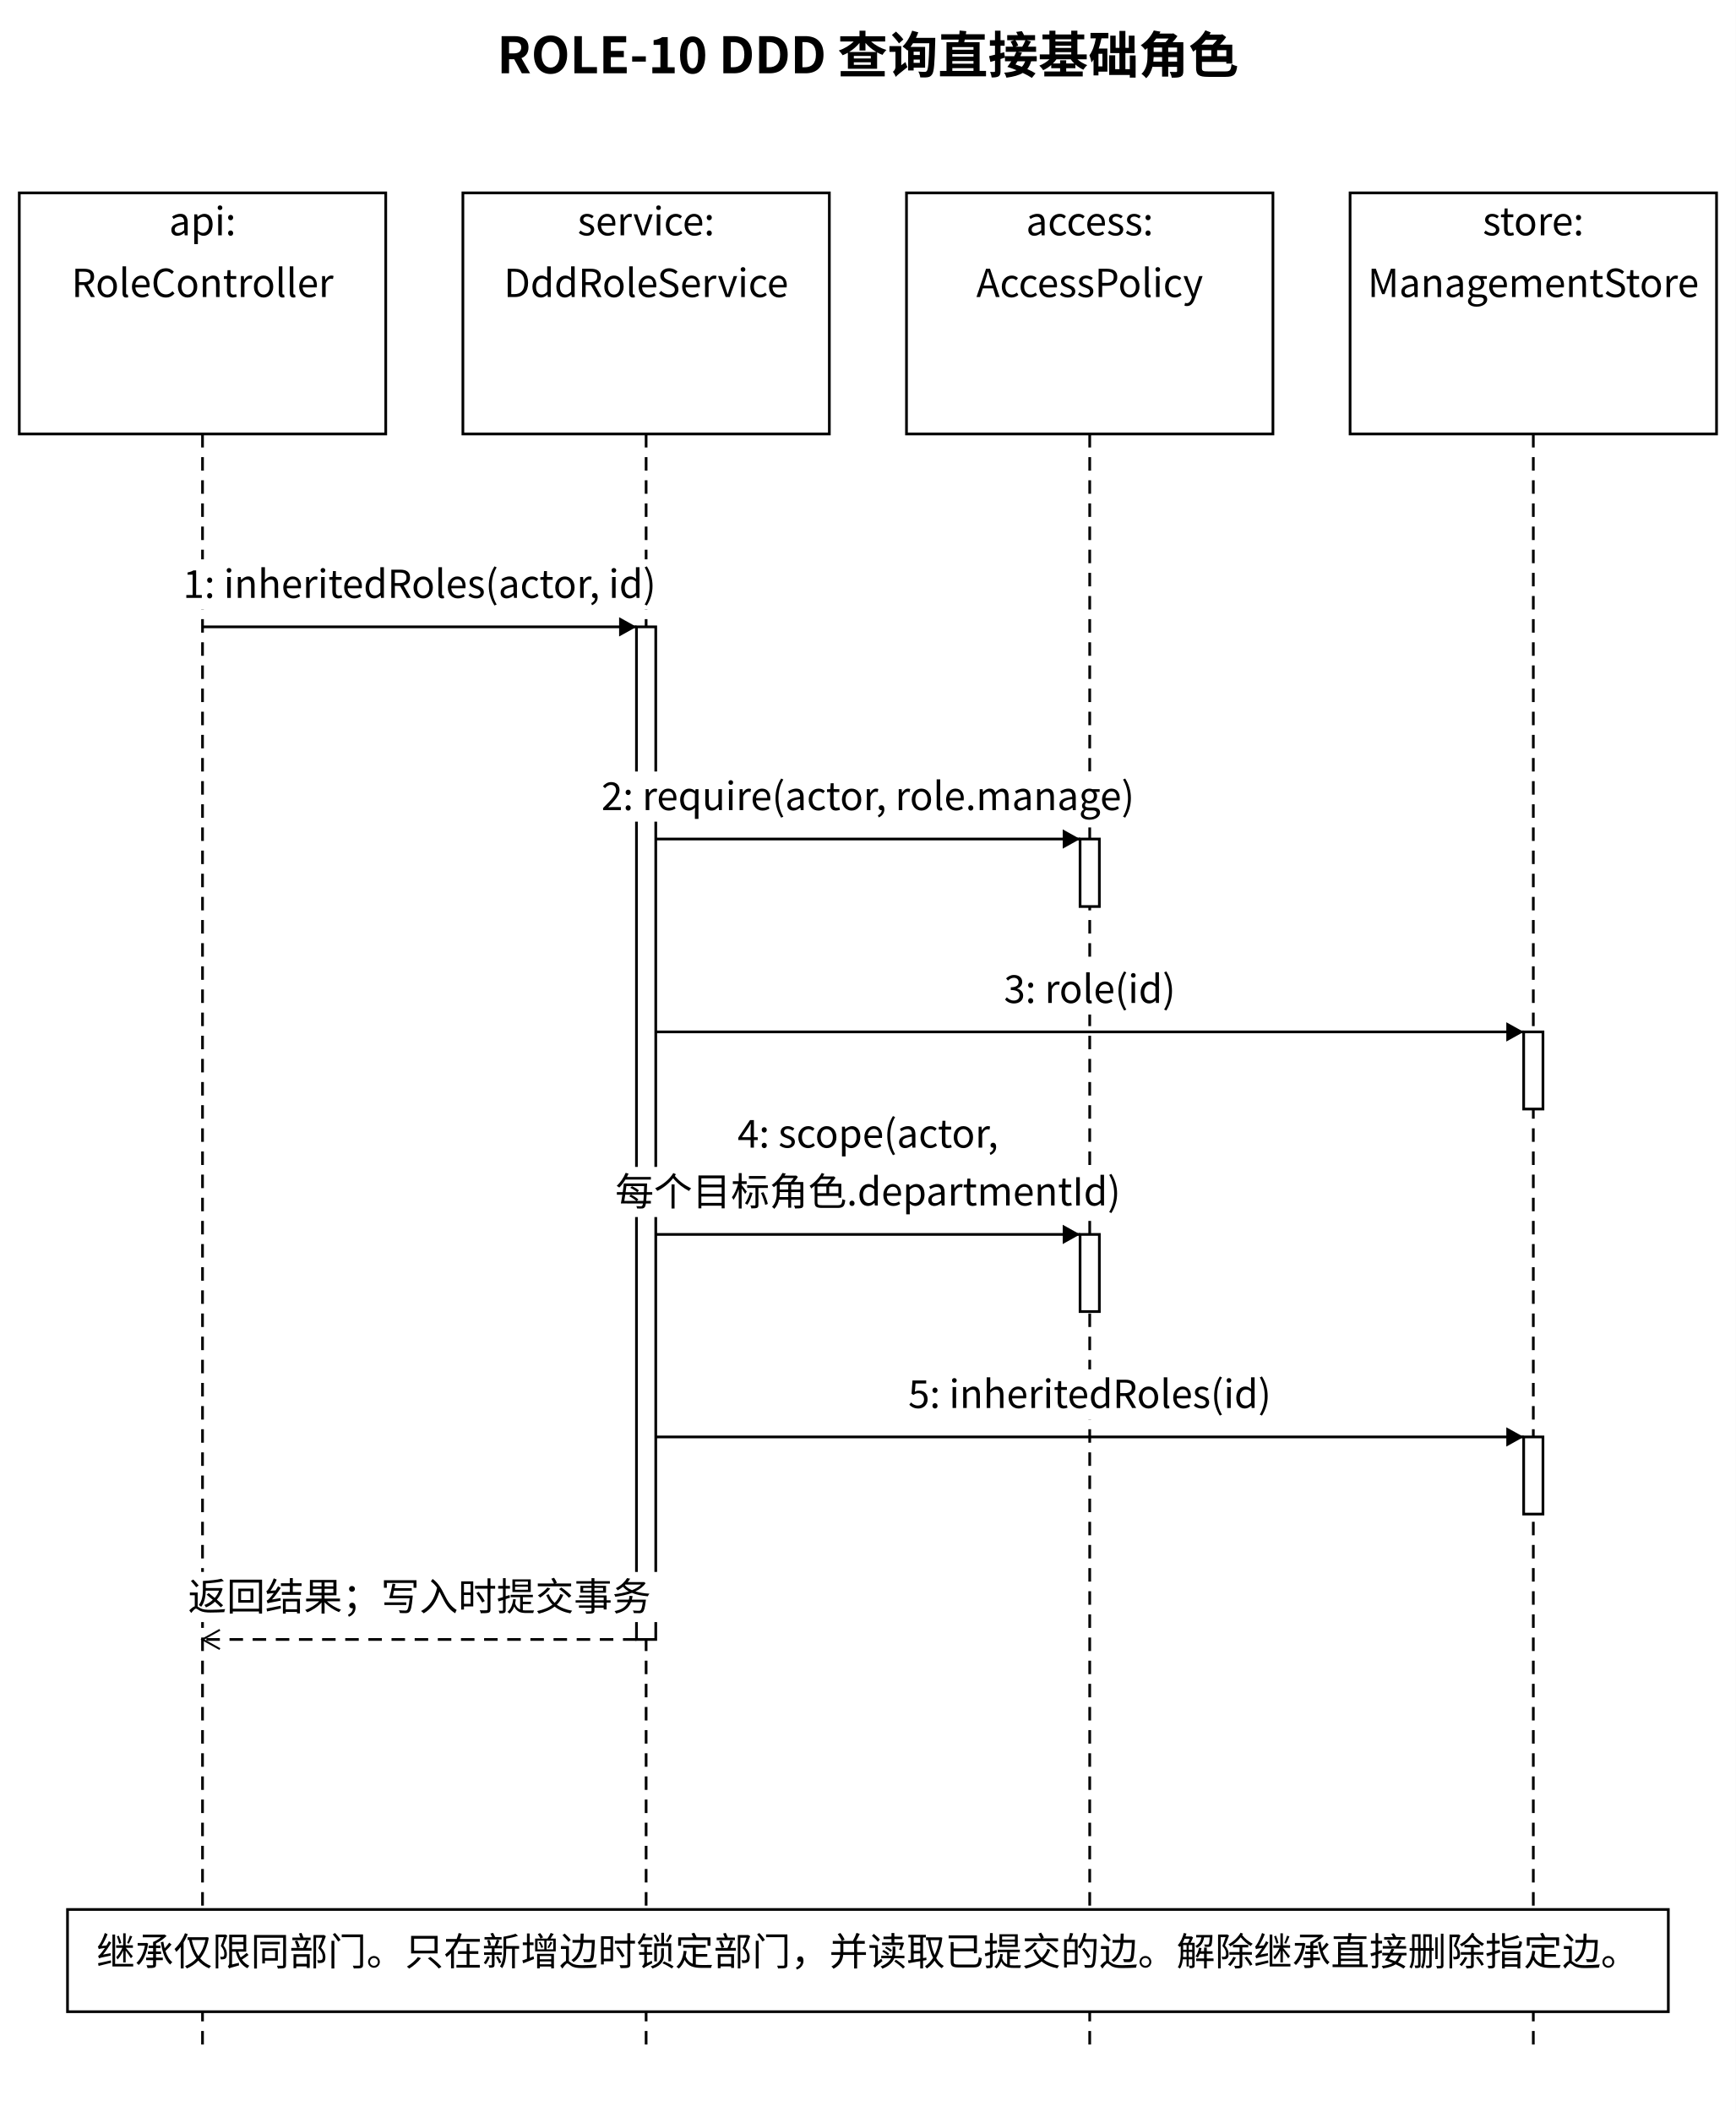
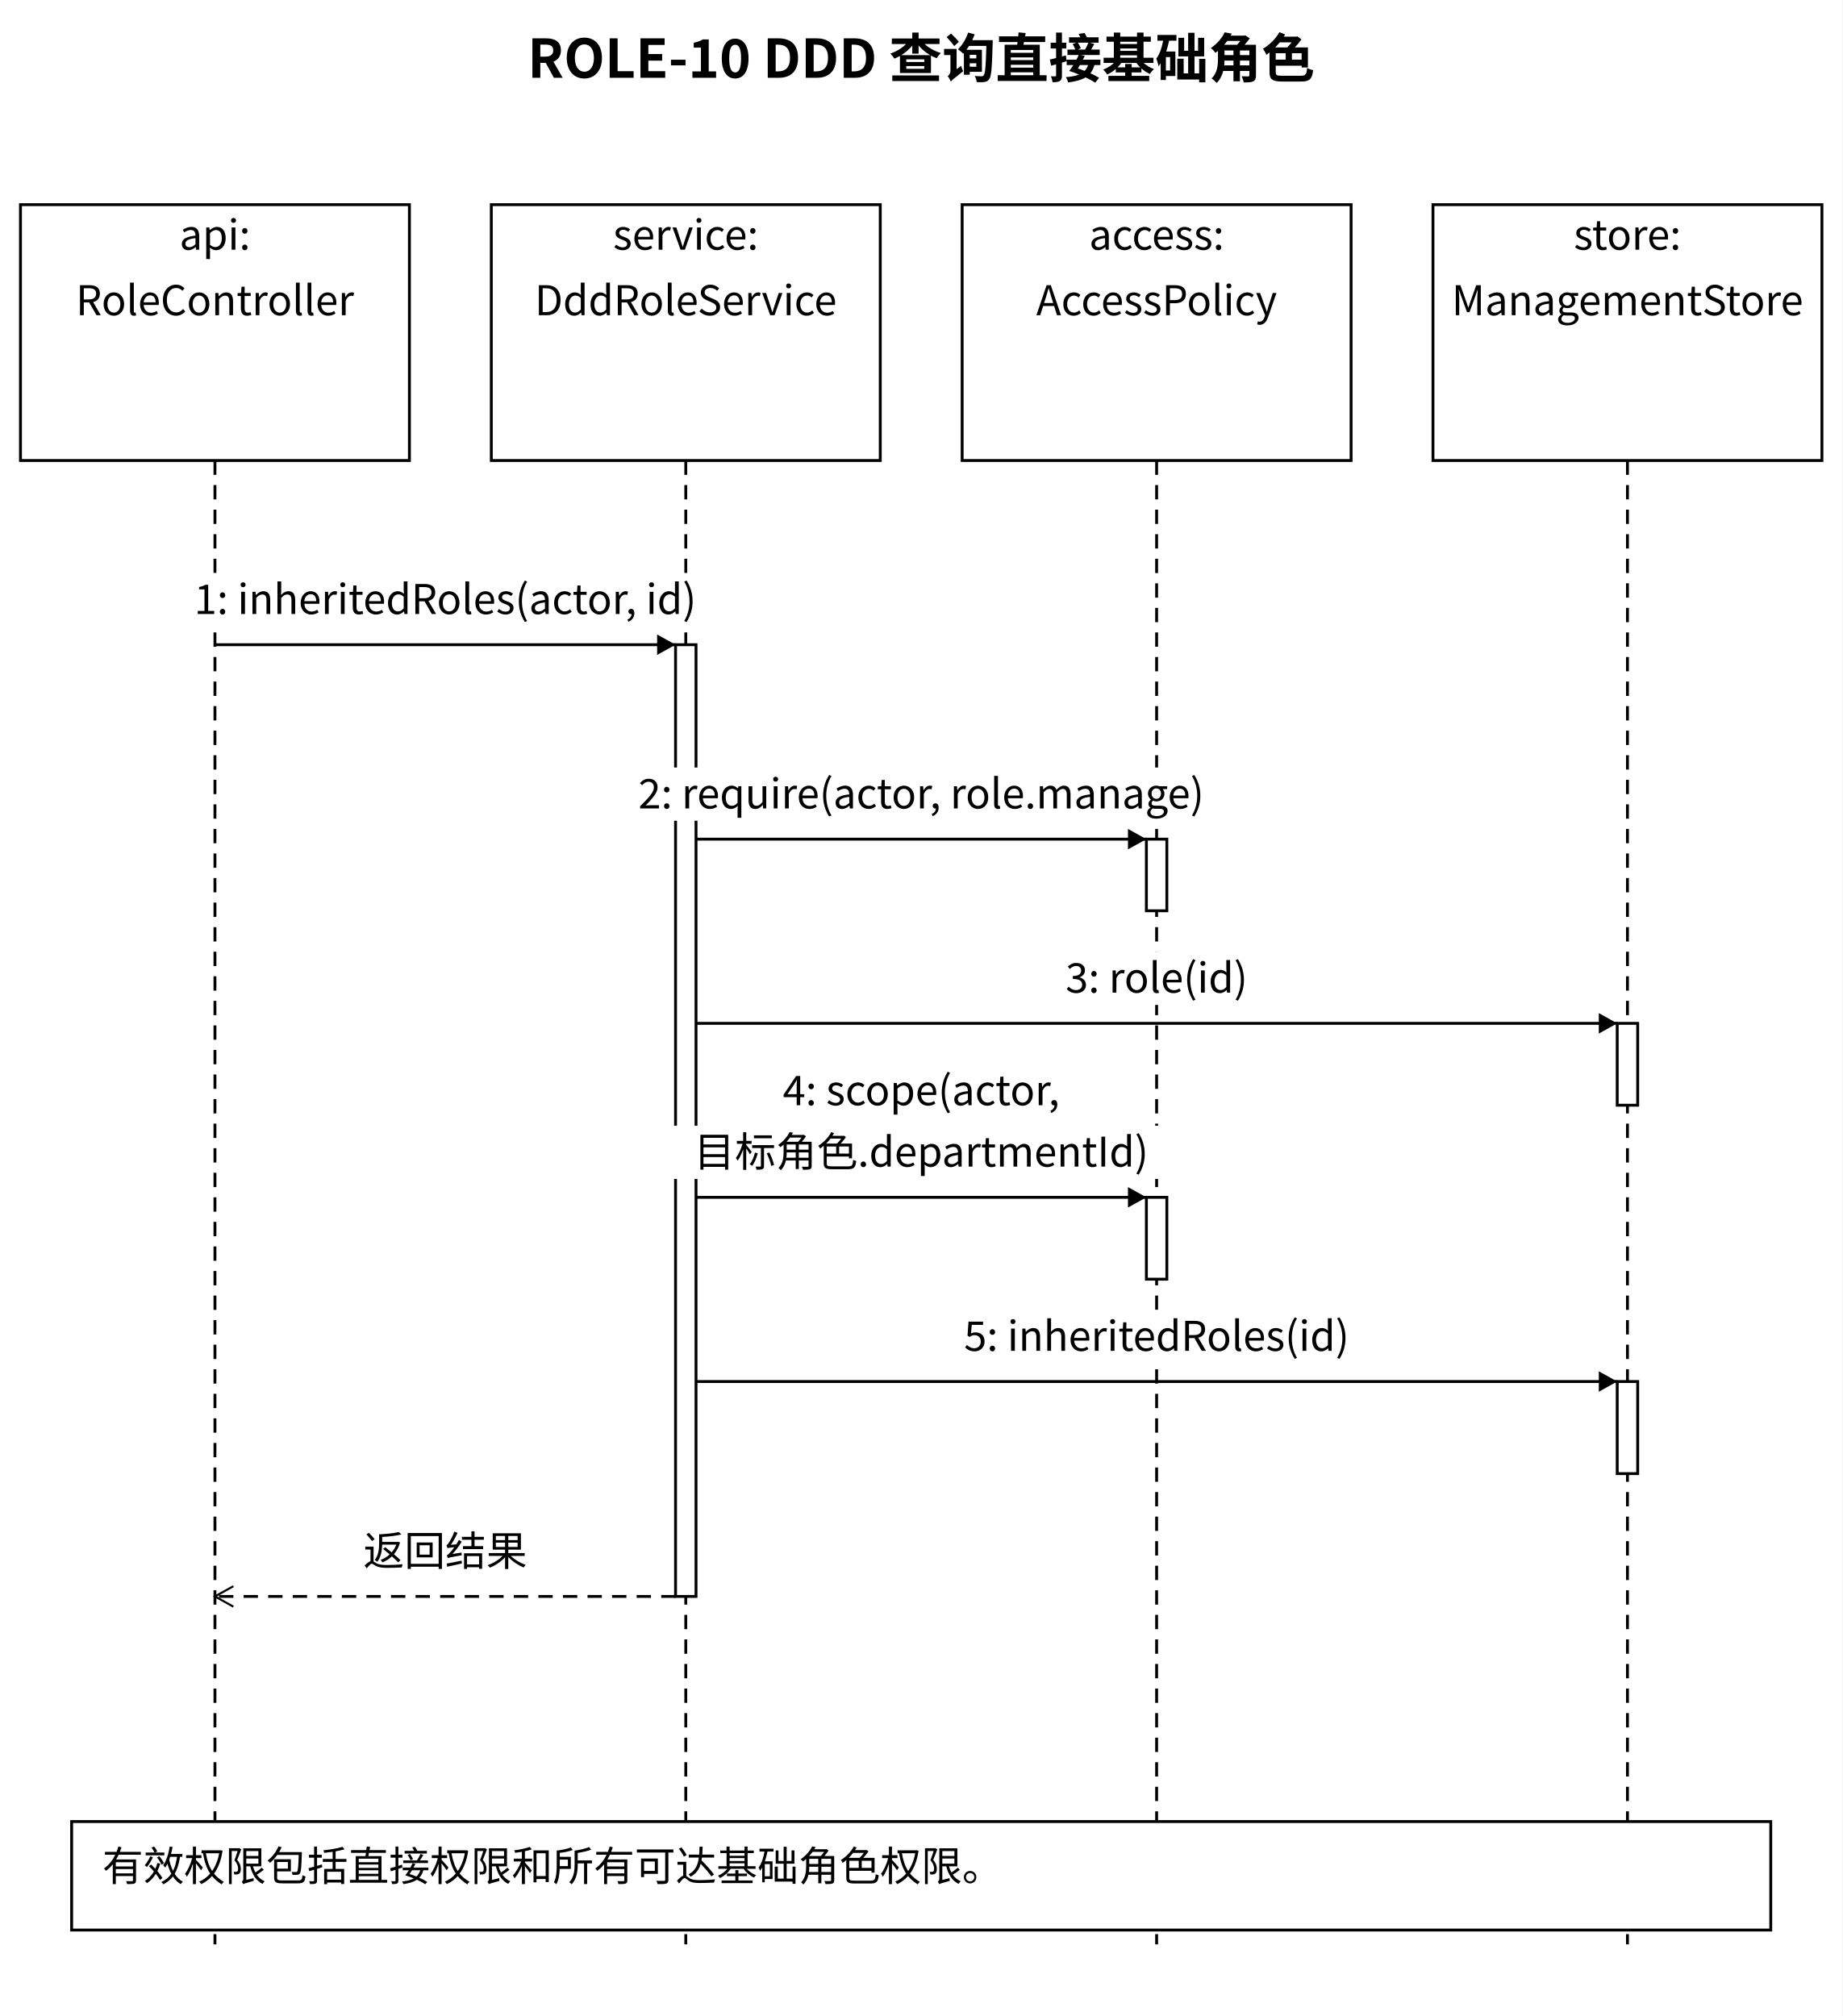
- <svg xmlns="http://www.w3.org/2000/svg" width="900" height="1095" viewBox="0 0 900 1095">
+ <svg xmlns="http://www.w3.org/2000/svg" width="900" height="985" viewBox="0 0 900 985">
  <style>text{font-family:'PingFang SC','Microsoft YaHei','Noto Sans CJK SC',system-ui,sans-serif;fill:black}</style>
  <defs>
    <marker id="open" markerWidth="12" markerHeight="12" refX="10" refY="6" orient="auto" markerUnits="userSpaceOnUse">
      <path d="M1,1 L10,6 L1,11" fill="none" stroke="black" />
    </marker>
    <marker id="filled" markerWidth="12" markerHeight="12" refX="10" refY="6" orient="auto" markerUnits="userSpaceOnUse">
      <path d="M1,1 L10,6 L1,11 Z" fill="black" />
    </marker>
    <marker id="triangle" markerWidth="16" markerHeight="16" refX="14" refY="8" orient="auto" markerUnits="userSpaceOnUse">
      <path d="M1,1 L14,8 L1,15 Z" fill="white" stroke="black" />
    </marker>
  </defs>
  <rect width="100%" height="100%" fill="white" />
  <text x="450.0" y="38" font-size="26" text-anchor="middle" font-weight="600">ROLE-10 DDD 查询直接基础角色</text>
  <rect x="10" y="100" width="190" height="125" rx="0" fill="white" stroke="black" stroke-width="1.4" />
  <text x="105" y="122" font-size="20" text-anchor="middle" font-weight="400">api:</text>
  <text x="105" y="154" font-size="20" text-anchor="middle" font-weight="400">RoleController</text>
-   <path d="M 105,225 L 105,1060" fill="none" stroke="black" stroke-width="1.4" stroke-dasharray="7 5" />
+   <path d="M 105,225 L 105,950" fill="none" stroke="black" stroke-width="1.4" stroke-dasharray="7 5" />
  <rect x="240" y="100" width="190" height="125" rx="0" fill="white" stroke="black" stroke-width="1.4" />
  <text x="335" y="122" font-size="20" text-anchor="middle" font-weight="400">service:</text>
  <text x="335" y="154" font-size="20" text-anchor="middle" font-weight="400">DddRoleService</text>
-   <path d="M 335,225 L 335,1060" fill="none" stroke="black" stroke-width="1.4" stroke-dasharray="7 5" />
+   <path d="M 335,225 L 335,950" fill="none" stroke="black" stroke-width="1.4" stroke-dasharray="7 5" />
  <rect x="470" y="100" width="190" height="125" rx="0" fill="white" stroke="black" stroke-width="1.4" />
  <text x="565" y="122" font-size="20" text-anchor="middle" font-weight="400">access:</text>
  <text x="565" y="154" font-size="20" text-anchor="middle" font-weight="400">AccessPolicy</text>
-   <path d="M 565,225 L 565,1060" fill="none" stroke="black" stroke-width="1.4" stroke-dasharray="7 5" />
+   <path d="M 565,225 L 565,950" fill="none" stroke="black" stroke-width="1.4" stroke-dasharray="7 5" />
  <rect x="700" y="100" width="190" height="125" rx="0" fill="white" stroke="black" stroke-width="1.4" />
  <text x="795" y="122" font-size="20" text-anchor="middle" font-weight="400">store:</text>
  <text x="795" y="154" font-size="20" text-anchor="middle" font-weight="400">ManagementStore</text>
-   <path d="M 795,225 L 795,1060" fill="none" stroke="black" stroke-width="1.4" stroke-dasharray="7 5" />
-   <rect x="330" y="325" width="10" height="525" rx="0" fill="white" stroke="black" stroke-width="1.4" />
-   <path d="M 105,325 L 330,325" fill="none" stroke="black" stroke-width="1.4" marker-end="url(#filled)" />
-   <rect x="52.9" y="290" width="329.2" height="26" fill="white" />
-   <text x="217.5" y="310" font-size="20" text-anchor="middle" font-weight="400">1: inheritedRoles(actor, id)</text>
-   <rect x="560" y="435" width="10" height="35" rx="0" fill="white" stroke="black" stroke-width="1.4" />
-   <path d="M 340,435 L 560,435" fill="none" stroke="black" stroke-width="1.4" marker-end="url(#filled)" />
-   <rect x="274.0" y="400" width="352" height="26" fill="white" />
-   <text x="450.0" y="420" font-size="20" text-anchor="middle" font-weight="400">2: require(actor, role.manage)</text>
-   <rect x="790" y="535" width="10" height="40" rx="0" fill="white" stroke="black" stroke-width="1.4" />
-   <path d="M 340,535 L 790,535" fill="none" stroke="black" stroke-width="1.4" marker-end="url(#filled)" />
-   <rect x="497.3" y="500" width="135.4" height="26" fill="white" />
-   <text x="565.0" y="520" font-size="20" text-anchor="middle" font-weight="400">3: role(id)</text>
-   <rect x="560" y="640" width="10" height="40" rx="0" fill="white" stroke="black" stroke-width="1.4" />
-   <path d="M 340,640 L 560,640" fill="none" stroke="black" stroke-width="1.4" marker-end="url(#filled)" />
-   <rect x="359.5" y="575" width="181" height="26" fill="white" />
-   <text x="450.0" y="595" font-size="20" text-anchor="middle" font-weight="400">4: scope(actor,</text>
-   <rect x="305.2" y="605" width="289.6" height="26" fill="white" />
-   <text x="450.0" y="625" font-size="20" text-anchor="middle" font-weight="400">每个目标角色.departmentId)</text>
-   <rect x="790" y="745" width="10" height="40" rx="0" fill="white" stroke="black" stroke-width="1.4" />
-   <path d="M 340,745 L 790,745" fill="none" stroke="black" stroke-width="1.4" marker-end="url(#filled)" />
-   <rect x="440.3" y="710" width="249.4" height="26" fill="white" />
-   <text x="565.0" y="730" font-size="20" text-anchor="middle" font-weight="400">5: inheritedRoles(id)</text>
-   <path d="M 330,850 L 105,850" fill="none" stroke="black" stroke-width="1.4" stroke-dasharray="7 5" marker-end="url(#open)" />
-   <rect x="92.5" y="815" width="250" height="26" fill="white" />
-   <text x="217.5" y="835" font-size="20" text-anchor="middle" font-weight="400">返回结果；写入时提交事务</text>
-   <rect x="35" y="990" width="830" height="53" rx="0" fill="white" stroke="black" stroke-width="1.4" />
-   <text x="50" y="1019" font-size="20" text-anchor="start" font-weight="400">继承仅限同部门。只在新增边时锁定部门，并读取已提交的边。解除继承直接删除指定边。</text>
+   <path d="M 795,225 L 795,950" fill="none" stroke="black" stroke-width="1.4" stroke-dasharray="7 5" />
+   <rect x="330" y="315" width="10" height="465" rx="0" fill="white" stroke="black" stroke-width="1.4" />
+   <path d="M 105,315 L 330,315" fill="none" stroke="black" stroke-width="1.4" marker-end="url(#filled)" />
+   <rect x="52.9" y="280" width="329.2" height="26" fill="white" />
+   <text x="217.5" y="300" font-size="20" text-anchor="middle" font-weight="400">1: inheritedRoles(actor, id)</text>
+   <rect x="560" y="410" width="10" height="35" rx="0" fill="white" stroke="black" stroke-width="1.4" />
+   <path d="M 340,410 L 560,410" fill="none" stroke="black" stroke-width="1.4" marker-end="url(#filled)" />
+   <rect x="274.0" y="375" width="352" height="26" fill="white" />
+   <text x="450.0" y="395" font-size="20" text-anchor="middle" font-weight="400">2: require(actor, role.manage)</text>
+   <rect x="790" y="500" width="10" height="40" rx="0" fill="white" stroke="black" stroke-width="1.4" />
+   <path d="M 340,500 L 790,500" fill="none" stroke="black" stroke-width="1.4" marker-end="url(#filled)" />
+   <rect x="497.3" y="465" width="135.4" height="26" fill="white" />
+   <text x="565.0" y="485" font-size="20" text-anchor="middle" font-weight="400">3: role(id)</text>
+   <rect x="560" y="585" width="10" height="40" rx="0" fill="white" stroke="black" stroke-width="1.4" />
+   <path d="M 340,585 L 560,585" fill="none" stroke="black" stroke-width="1.4" marker-end="url(#filled)" />
+   <rect x="359.5" y="520" width="181" height="26" fill="white" />
+   <text x="450.0" y="540" font-size="20" text-anchor="middle" font-weight="400">4: scope(actor,</text>
+   <rect x="325.2" y="550" width="249.6" height="26" fill="white" />
+   <text x="450.0" y="570" font-size="20" text-anchor="middle" font-weight="400">目标角色.departmentId)</text>
+   <rect x="790" y="675" width="10" height="45" rx="0" fill="white" stroke="black" stroke-width="1.4" />
+   <path d="M 340,675 L 790,675" fill="none" stroke="black" stroke-width="1.4" marker-end="url(#filled)" />
+   <rect x="440.3" y="640" width="249.4" height="26" fill="white" />
+   <text x="565.0" y="660" font-size="20" text-anchor="middle" font-weight="400">5: inheritedRoles(id)</text>
+   <path d="M 330,780 L 105,780" fill="none" stroke="black" stroke-width="1.4" stroke-dasharray="7 5" marker-end="url(#open)" />
+   <rect x="172.5" y="745" width="90" height="26" fill="white" />
+   <text x="217.5" y="765" font-size="20" text-anchor="middle" font-weight="400">返回结果</text>
+   <rect x="35" y="890" width="830" height="53" rx="0" fill="white" stroke="black" stroke-width="1.4" />
+   <text x="50" y="919" font-size="20" text-anchor="start" font-weight="400">有效权限包括直接权限和所有可达基础角色权限。</text>
</svg>
